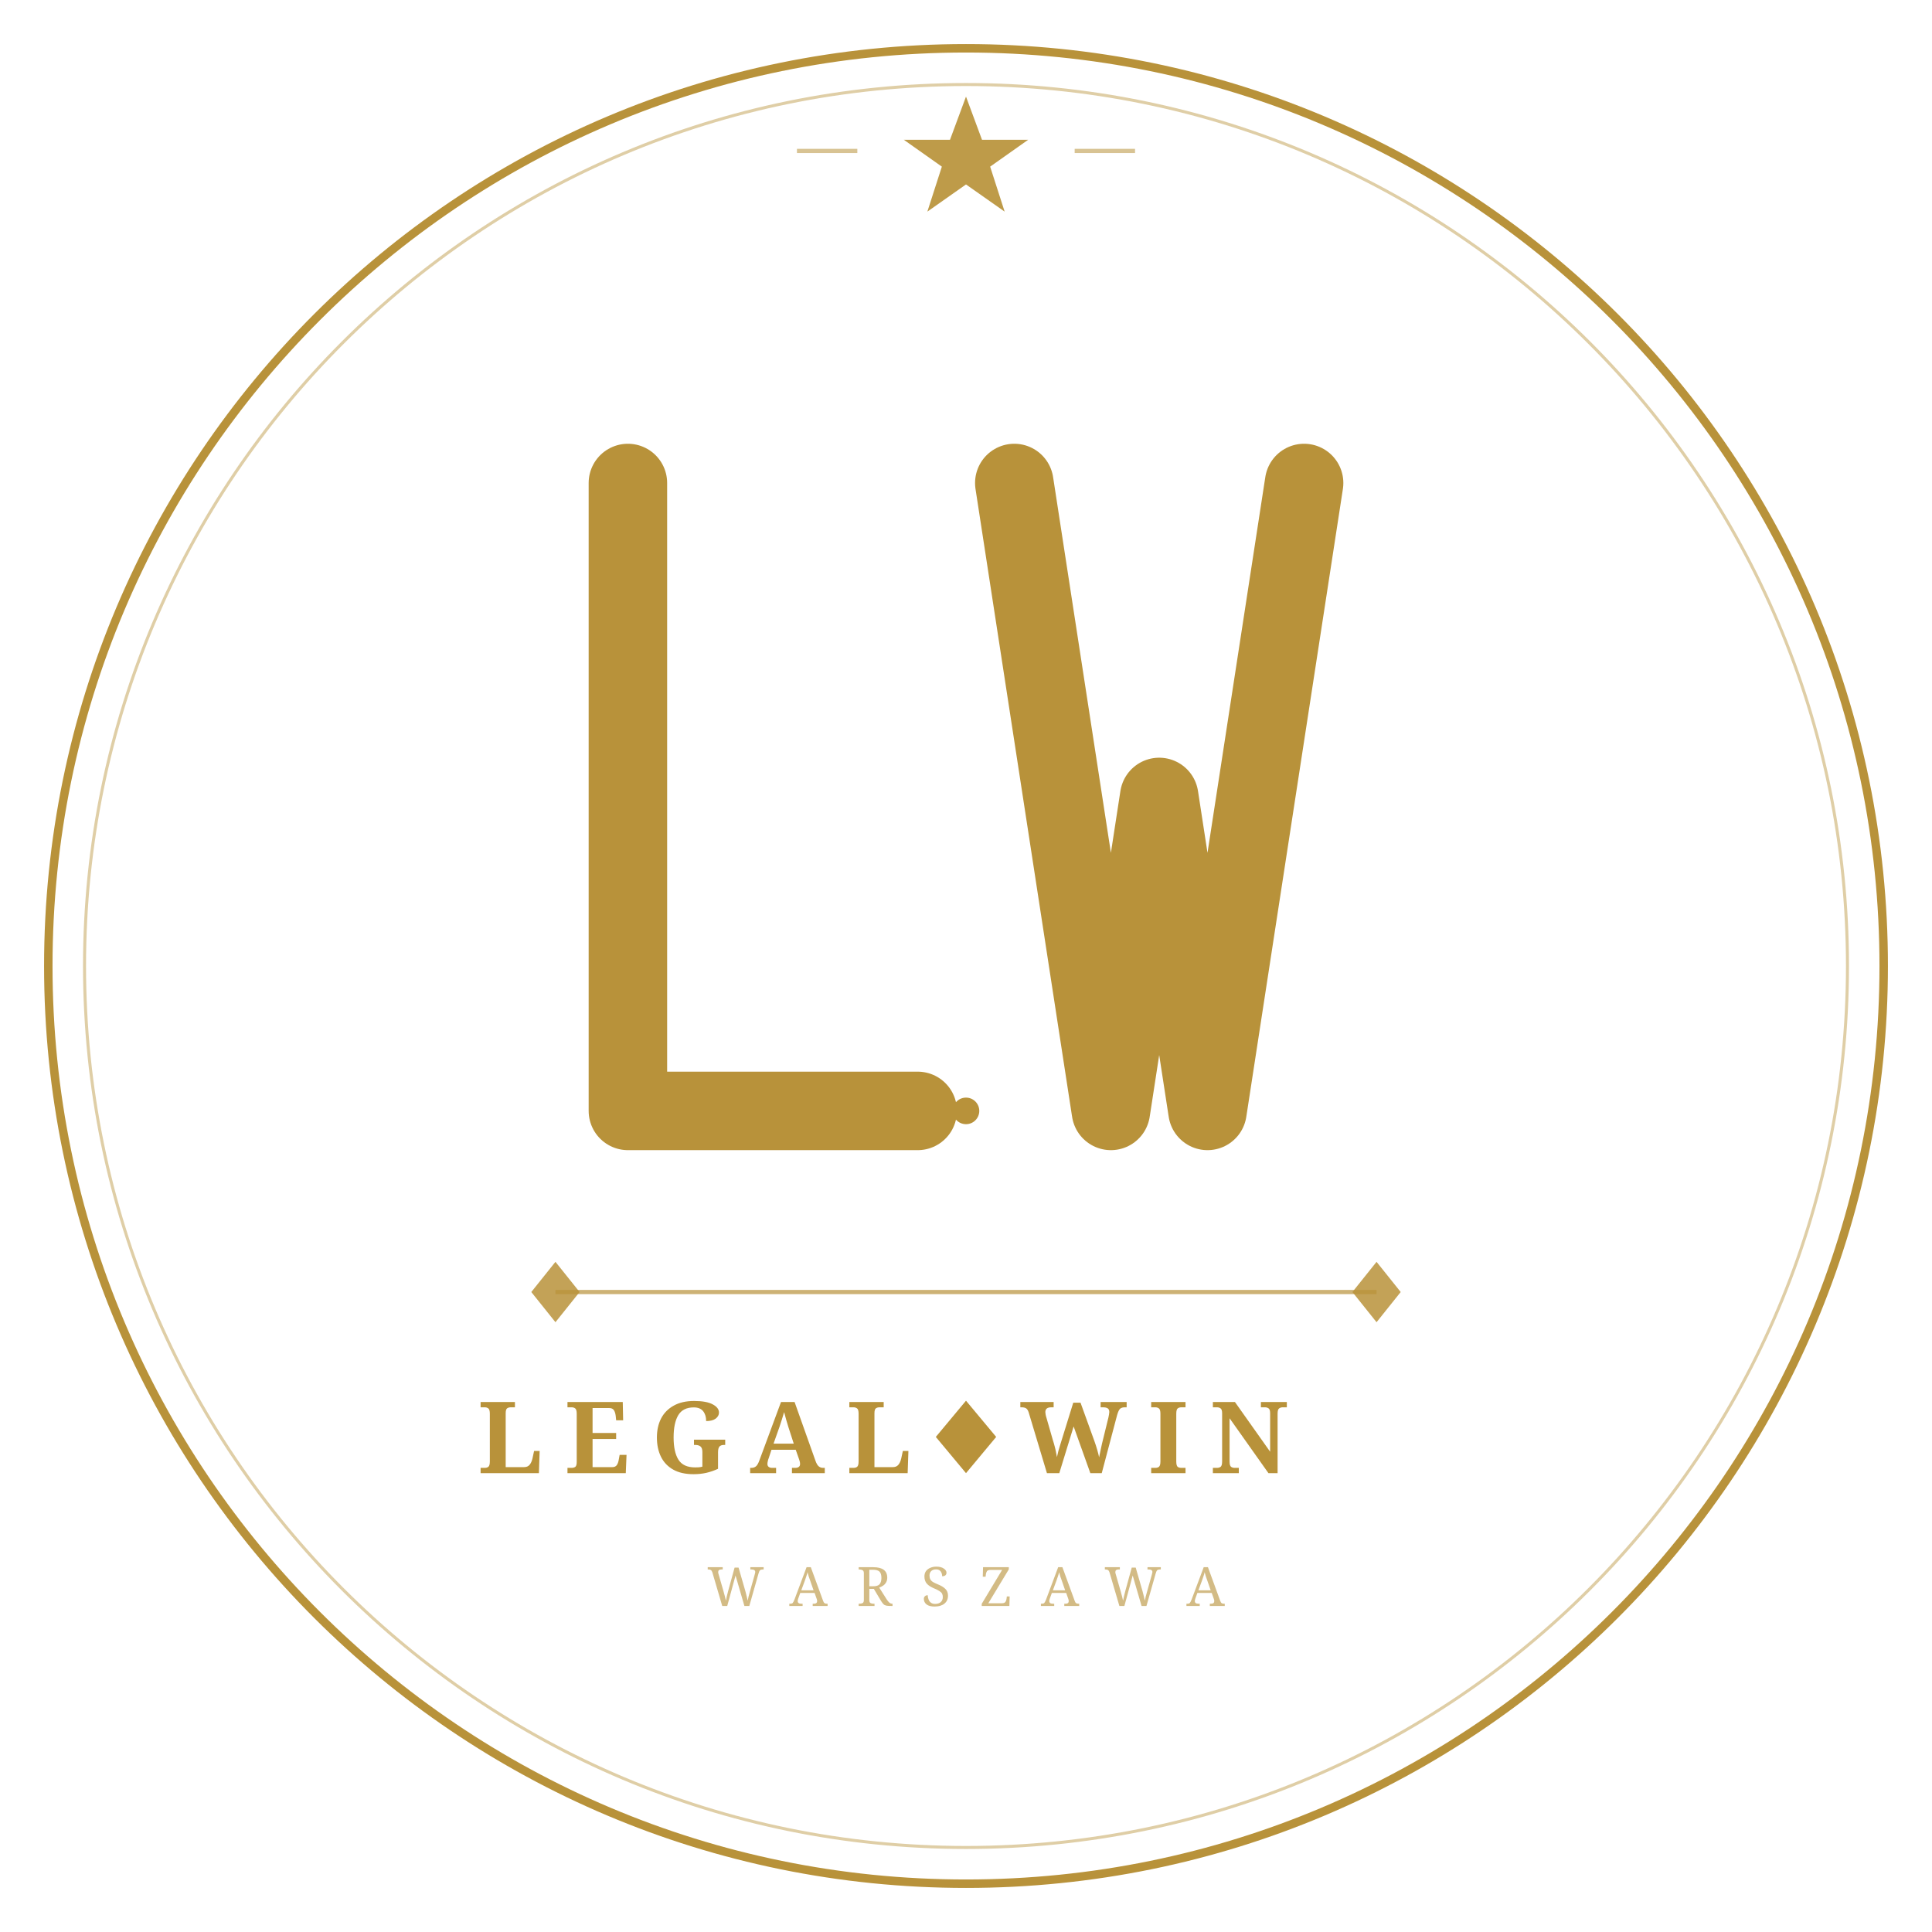
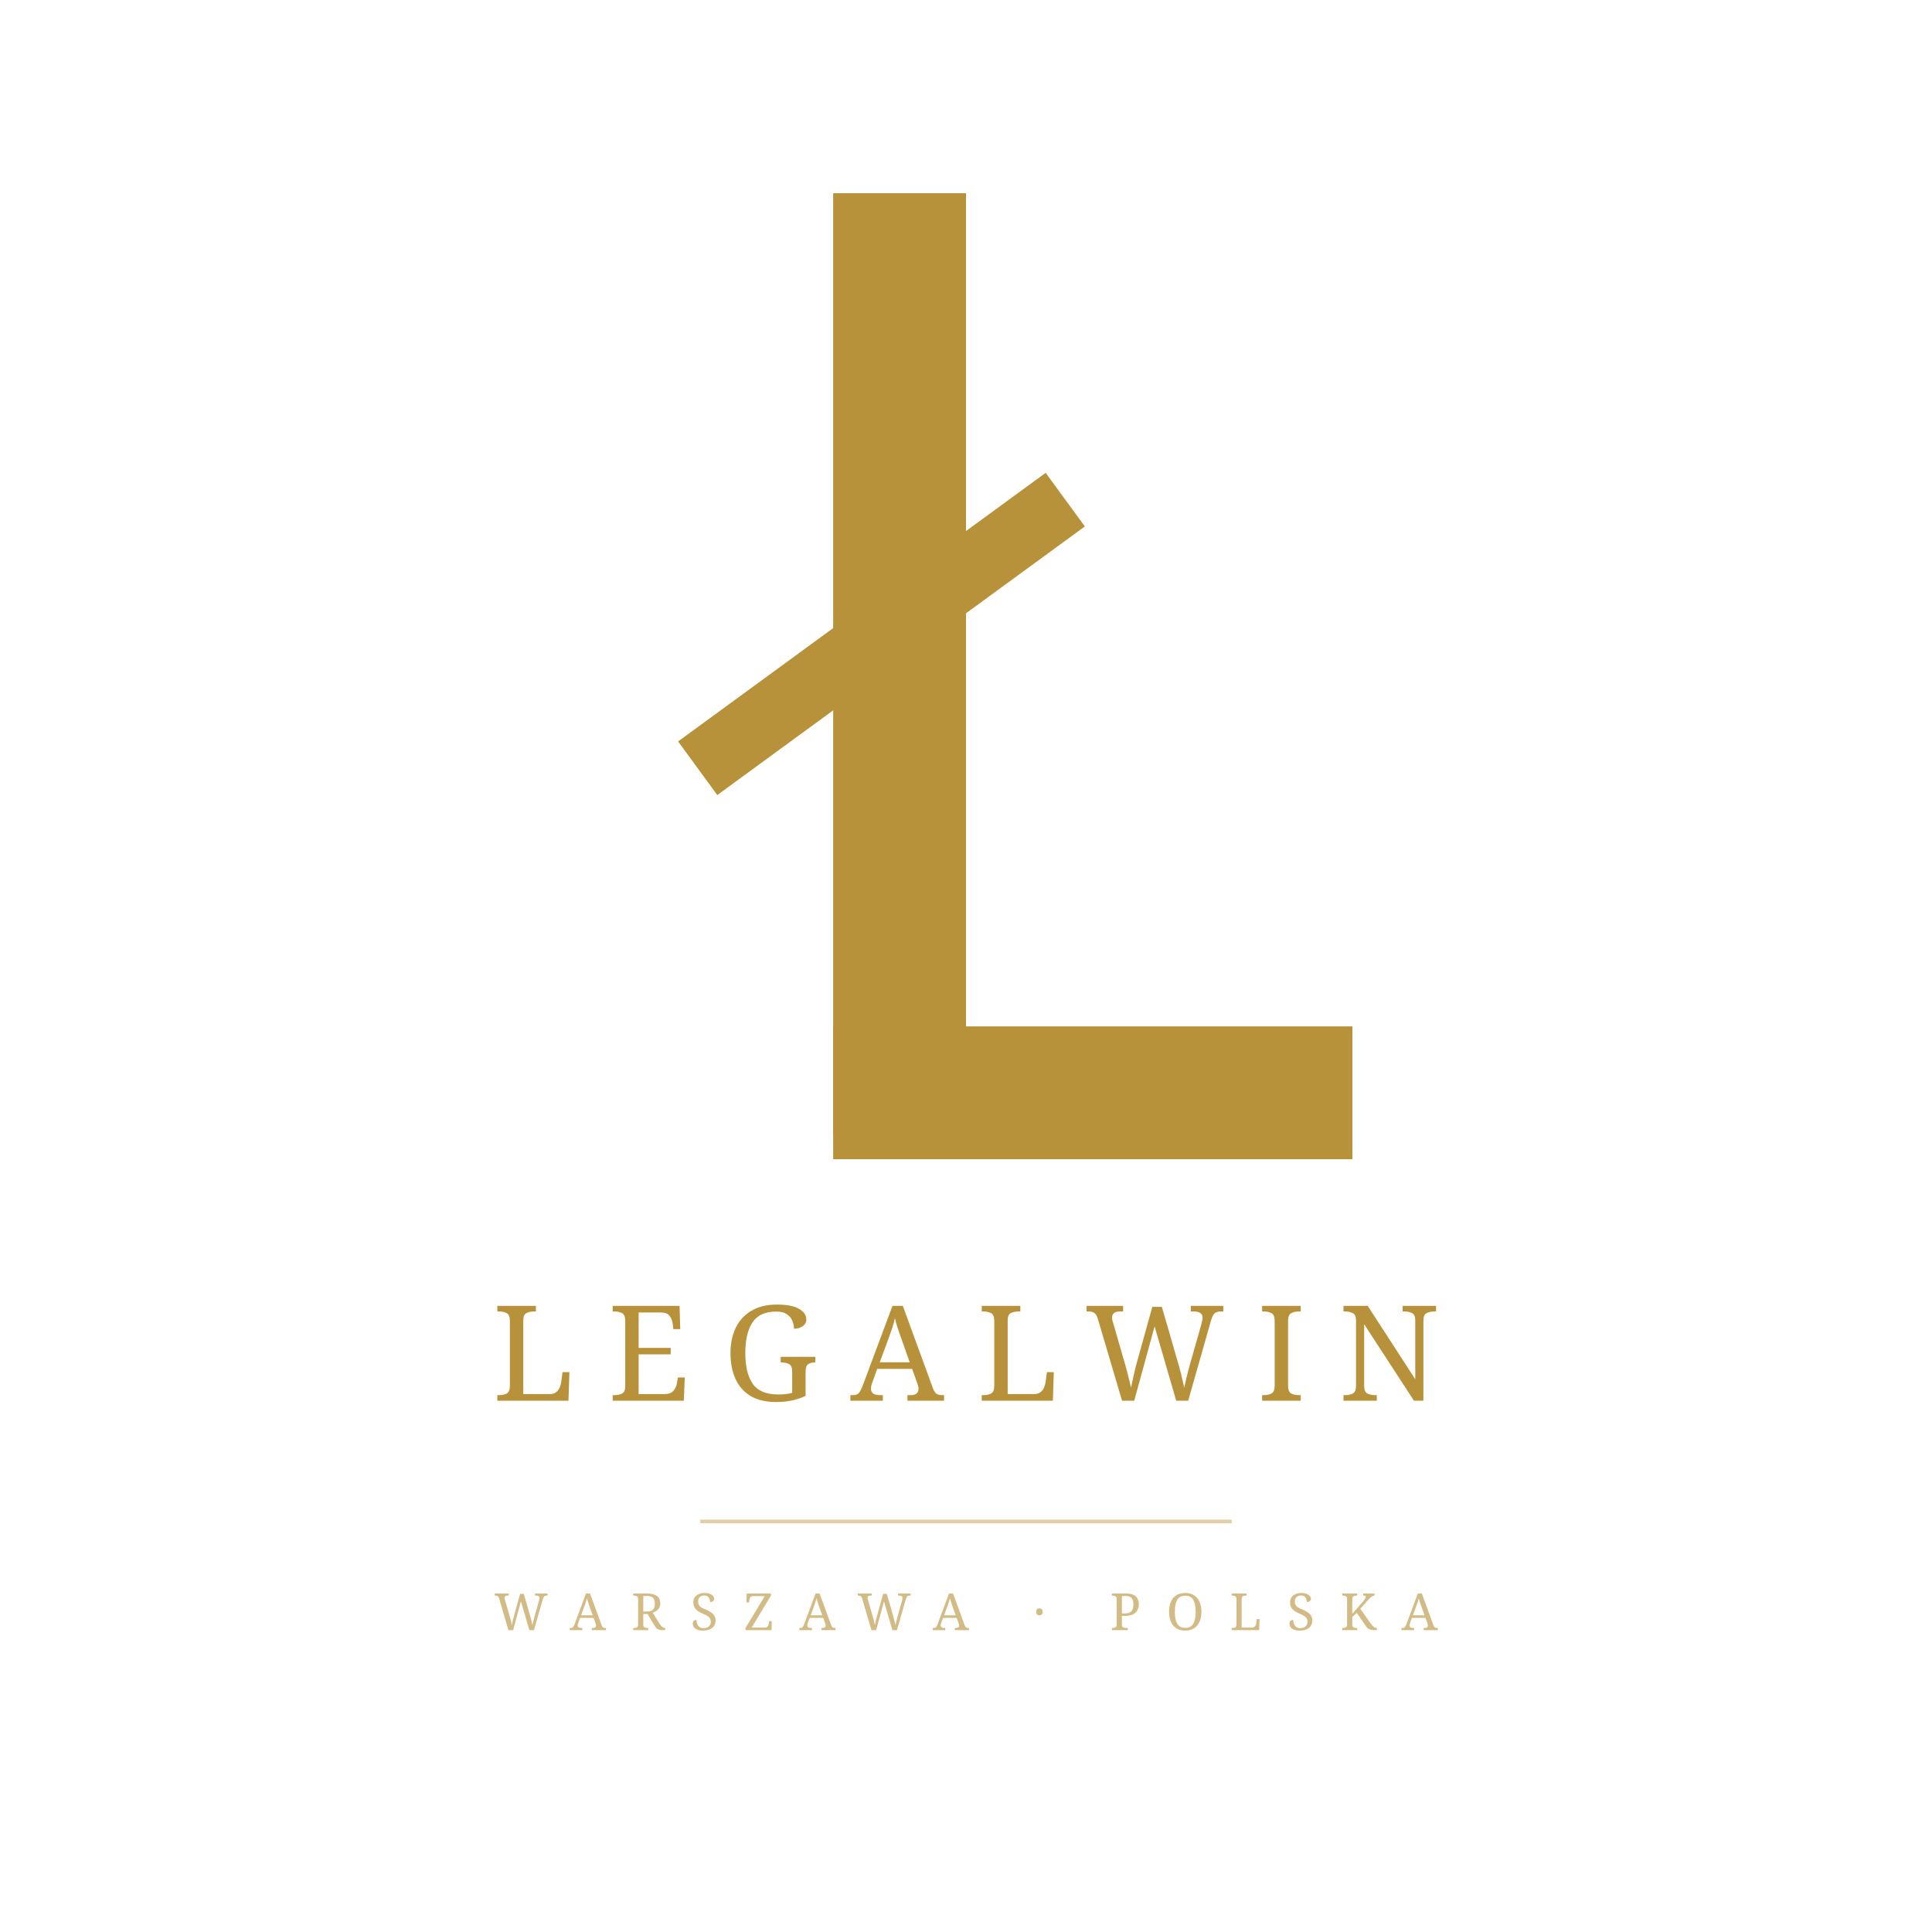
<svg xmlns="http://www.w3.org/2000/svg" viewBox="0 0 320 320" width="800" height="800">
-   <circle cx="160" cy="160" r="152" stroke="#B8923A" stroke-width="1.4" fill="none" />
-   <circle cx="160" cy="160" r="146" stroke="#B8923A" stroke-width="0.5" fill="none" opacity="0.45" />
-   <path d="M160 16 L162.65 23.15 L170.3 23.15 L164.0 27.6 L166.4 35.05 L160 30.55 L153.6 35.05 L156.0 27.6 L149.7 23.15 L157.35 23.15 Z" fill="#B8923A" opacity="0.92" />
-   <line x1="132" y1="25" x2="142" y2="25" stroke="#B8923A" stroke-width="0.7" opacity="0.55" />
-   <line x1="178" y1="25" x2="188" y2="25" stroke="#B8923A" stroke-width="0.7" opacity="0.55" />
-   <path d="M 104 80 L 104 184 L 152 184" stroke="#B8923A" stroke-width="13" fill="none" stroke-linecap="round" stroke-linejoin="round" />
-   <path d="M 168 80 L 184 184 L 192 132 L 200 184 L 216 80" stroke="#B8923A" stroke-width="13" fill="none" stroke-linecap="round" stroke-linejoin="round" />
-   <circle cx="160" cy="184" r="2.2" fill="#B8923A" />
-   <line x1="92" y1="214" x2="228" y2="214" stroke="#B8923A" stroke-width="0.7" opacity="0.7" />
-   <path d="M88 214 L92 209 L96 214 L92 219 Z" fill="#B8923A" opacity="0.85" />
-   <path d="M224 214 L228 209 L232 214 L228 219 Z" fill="#B8923A" opacity="0.85" />
-   <text x="151" y="244" text-anchor="end" font-family="'Fraunces','Cormorant Garamond','Playfair Display',Georgia,serif" font-size="16.5" font-weight="600" fill="#B8923A" letter-spacing="3.6">LEGAL</text>
-   <path d="M155 238 L160 232 L165 238 L160 244 Z" fill="#B8923A" />
-   <text x="169" y="244" text-anchor="start" font-family="'Fraunces','Cormorant Garamond','Playfair Display',Georgia,serif" font-size="16.5" font-weight="600" fill="#B8923A" letter-spacing="3.6">WIN</text>
-   <text x="160" y="266" text-anchor="middle" font-family="'Fraunces','Cormorant Garamond',Georgia,serif" font-size="9" font-weight="500" fill="#B8923A" letter-spacing="4.8" opacity="0.62">WARSZAWA</text>
+   <rect x="138" y="32" width="22" height="156" fill="#B8923A" />
+   <rect x="138" y="170" width="86" height="22" fill="#B8923A" />
+   <line x1="120" y1="124" x2="172" y2="86" stroke="#B8923A" stroke-width="11" stroke-linecap="square" />
+   <text x="160" y="232" text-anchor="middle" font-family="'Fraunces','Cormorant Garamond','Playfair Display',Georgia,serif" font-size="22" font-weight="500" fill="#B8923A" letter-spacing="5.4">LEGALWIN</text>
+   <line x1="116" y1="252" x2="204" y2="252" stroke="#B8923A" stroke-width="0.6" opacity="0.45" />
+   <text x="160" y="270" text-anchor="middle" font-family="'Fraunces','Cormorant Garamond',Georgia,serif" font-size="8.5" font-weight="500" fill="#B8923A" letter-spacing="4.2" opacity="0.62">WARSZAWA · POLSKA</text>
</svg>
